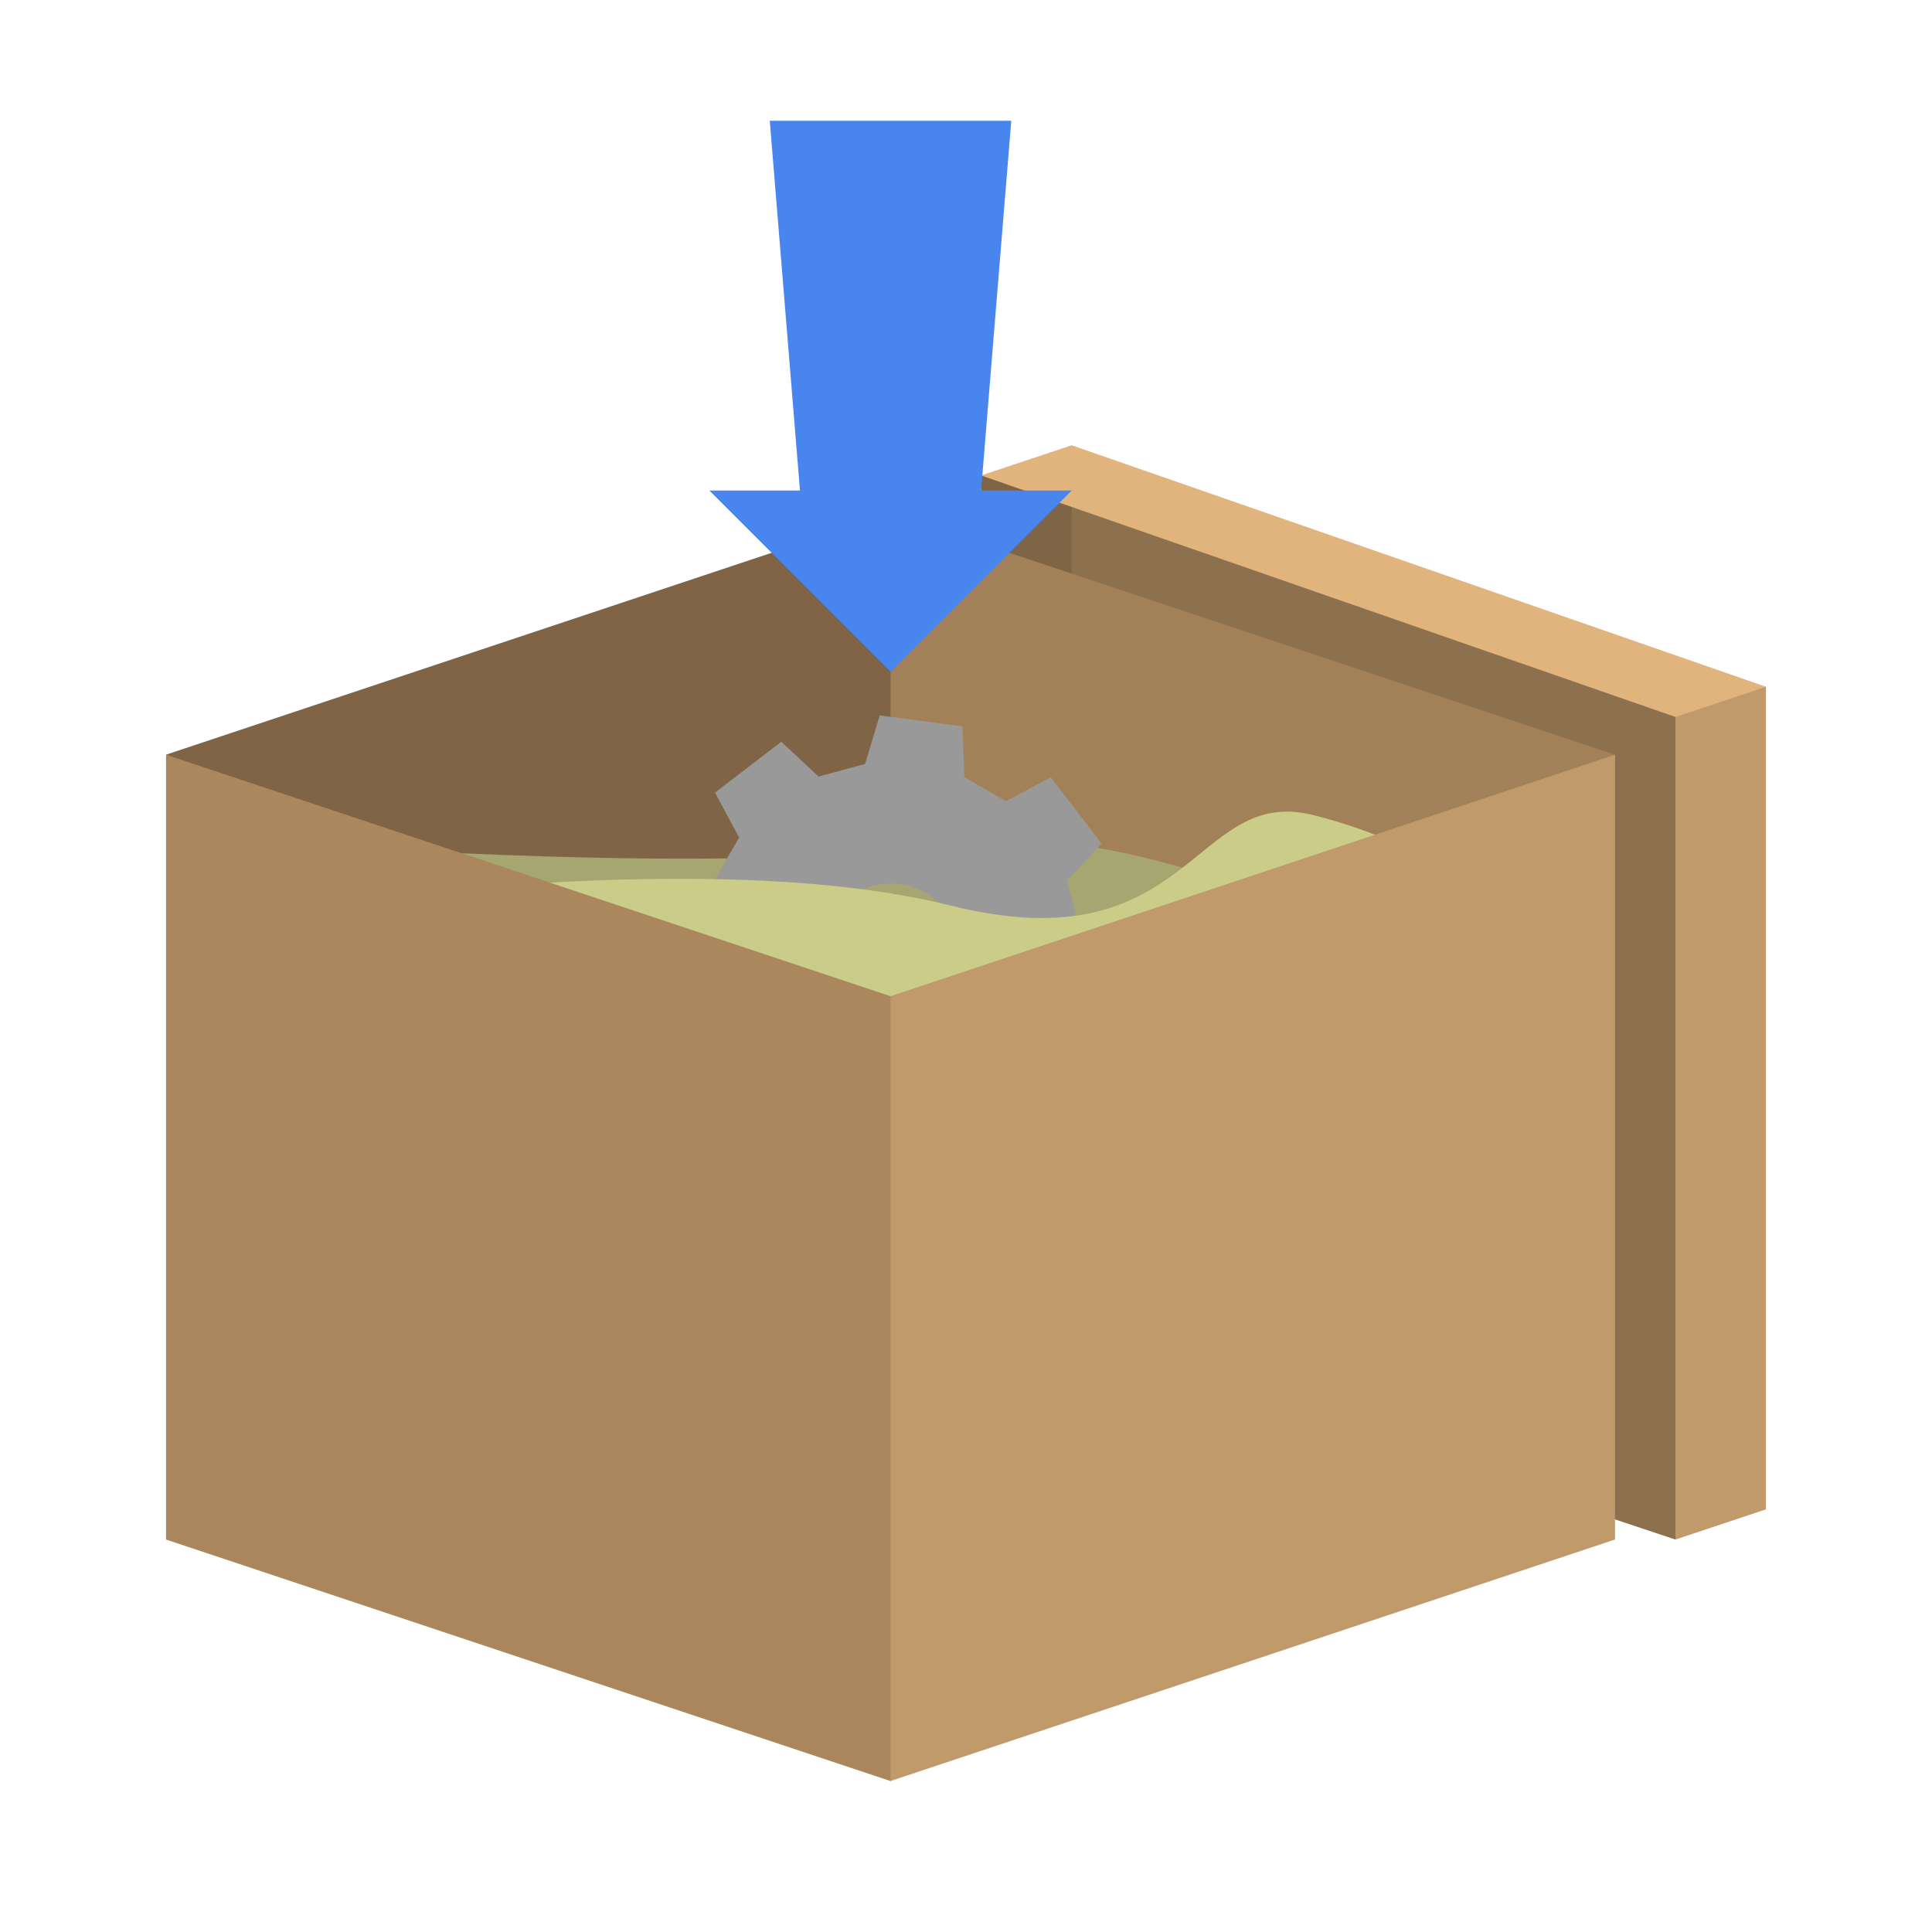
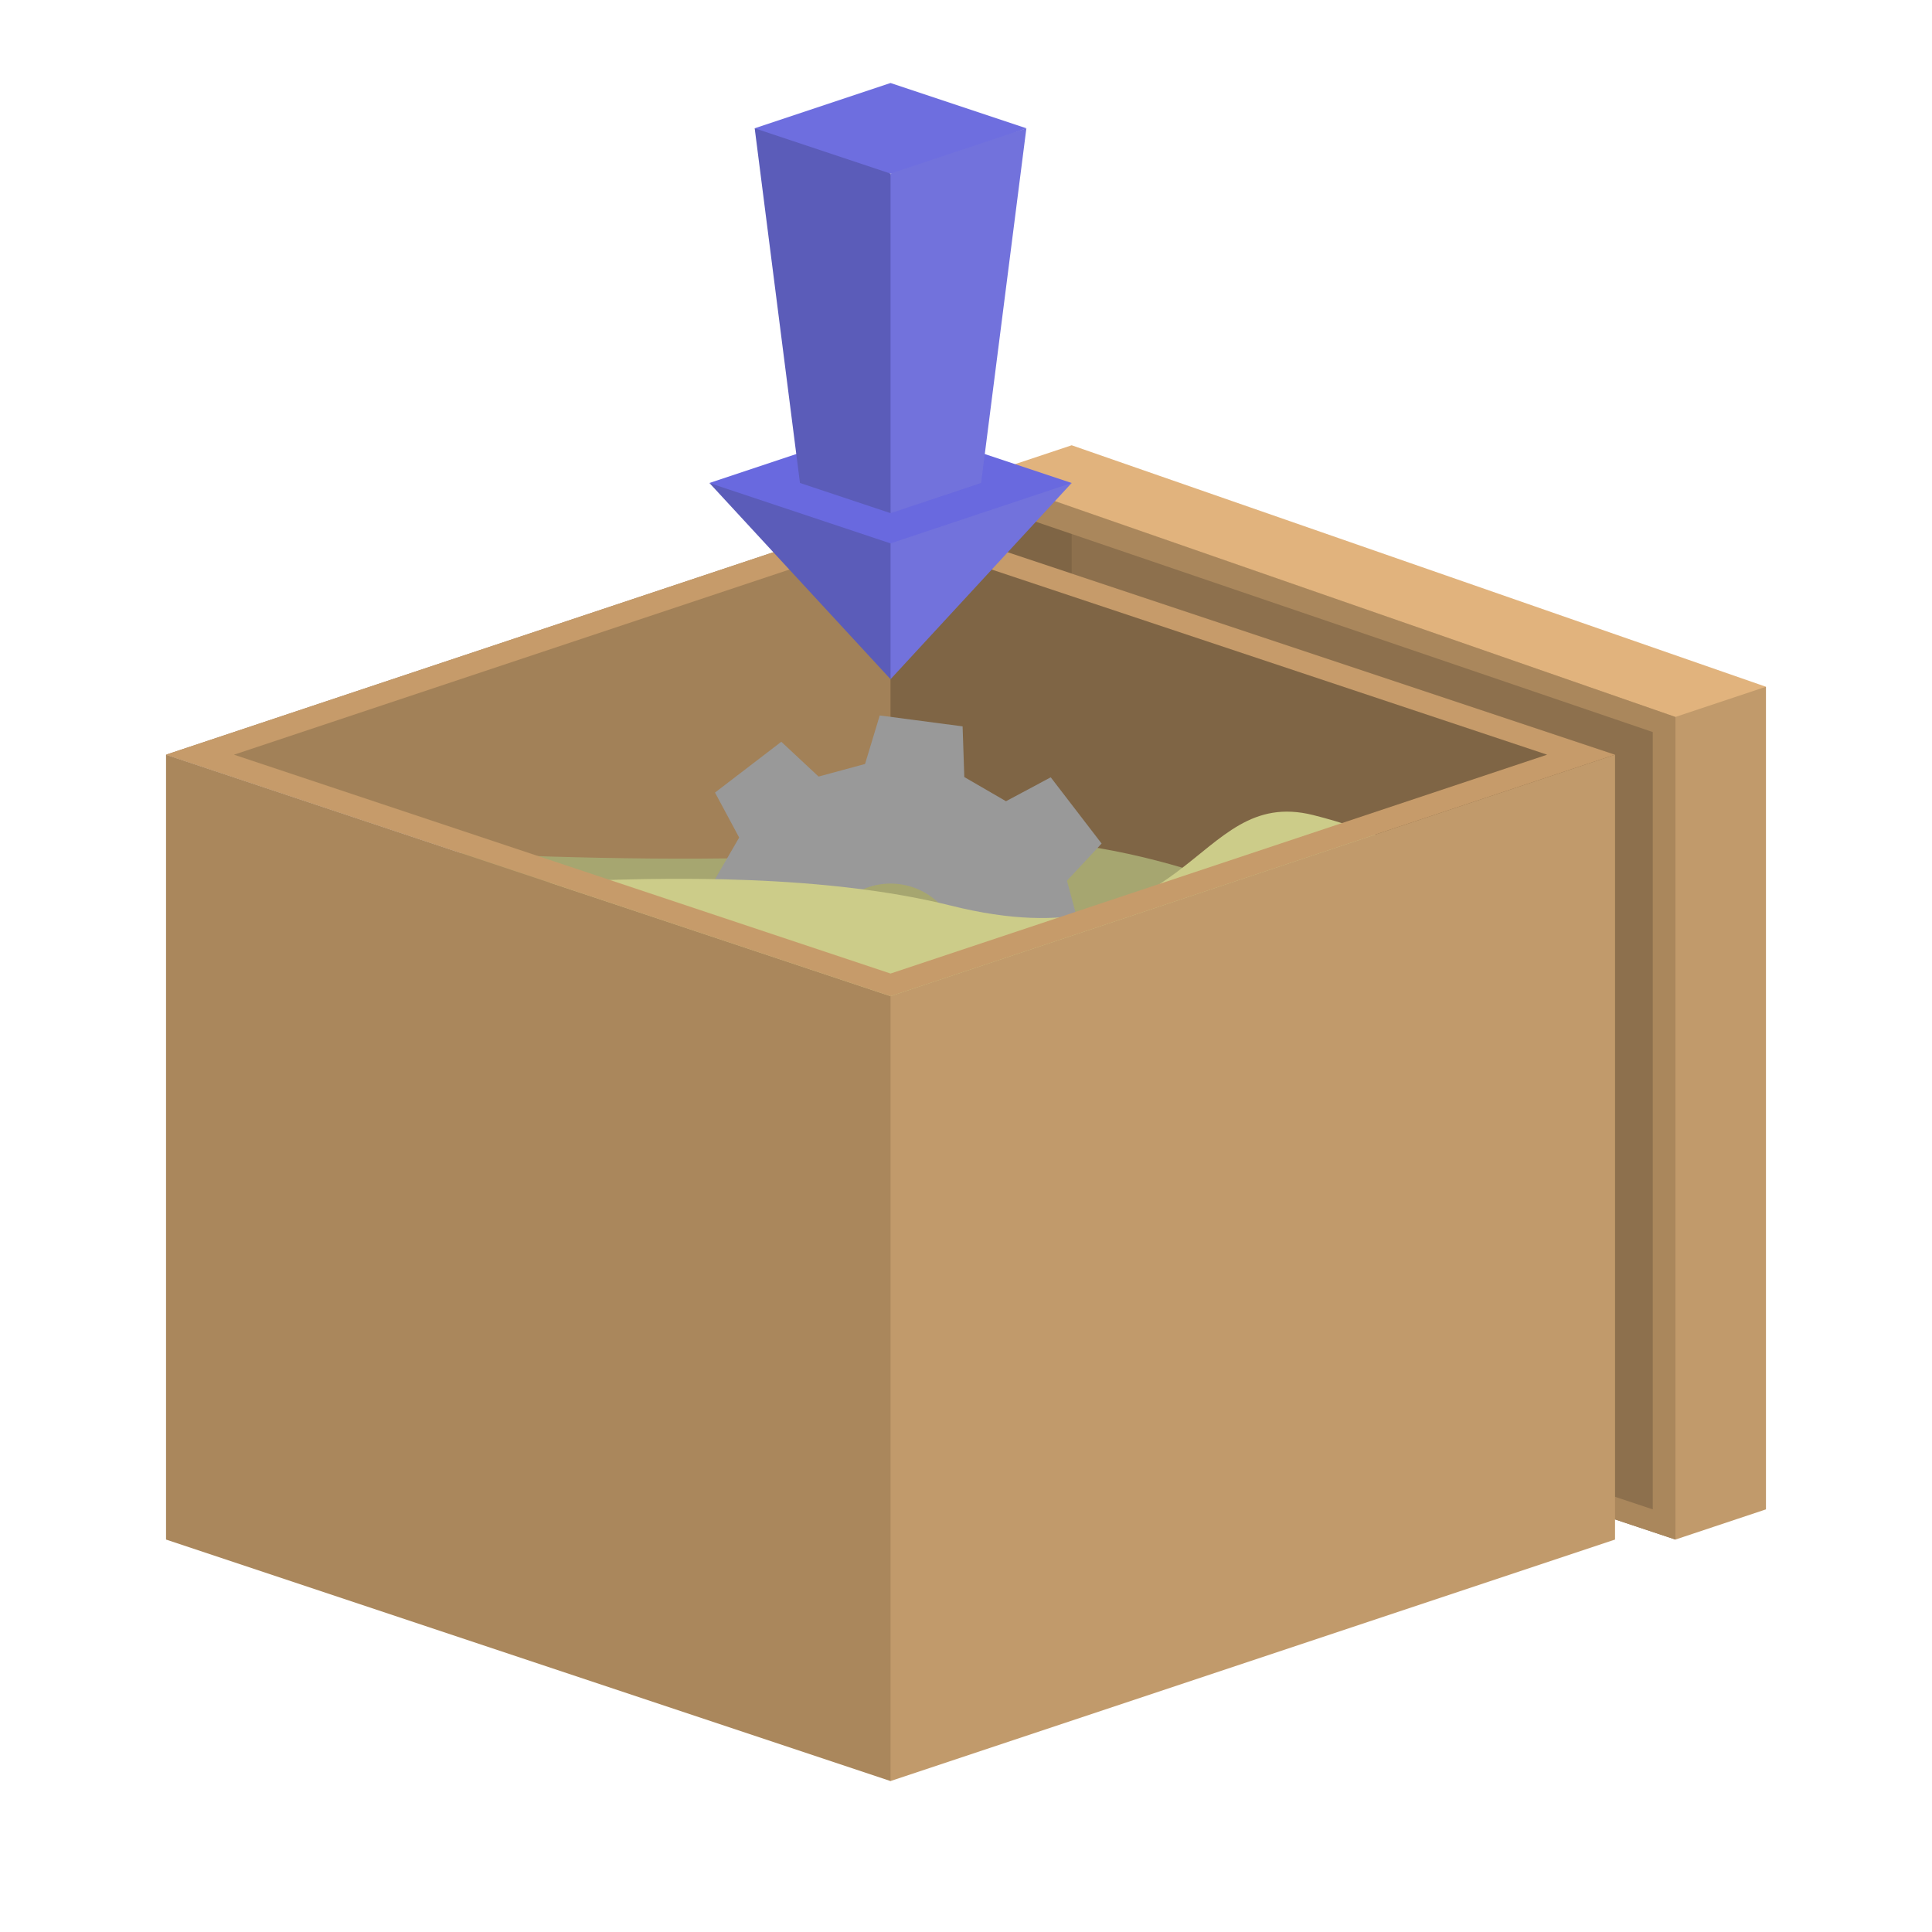
<svg xmlns="http://www.w3.org/2000/svg" width="512" height="512" viewBox="0 0 135.467 135.467">
  <path style="fill:#c19a6b;fill-opacity:1;stroke:none;stroke-width:.265px;stroke-linecap:butt;stroke-linejoin:miter;stroke-opacity:1" d="m117.475 107.95 6.35-2.117V48.154c-3.175.53-4.777-3.279-6.35.53 0 0-4.233 50.8 0 59.266z" />
-   <path style="fill:#7f6545;fill-opacity:1;stroke:#000;stroke-width:0;stroke-linecap:butt;stroke-linejoin:miter;stroke-miterlimit:4;stroke-dasharray:none;stroke-opacity:1" d="m11.642 52.917 50.8-16.934c4.763 8.984 2.116 23.284 0 33.867-12.034 7.217 32.075-1.23 0 0-12.818-1.806-32.77-3.954-50.8-16.933z" />
  <path style="fill:#8d704d;fill-opacity:1;stroke:none;stroke-width:.265px;stroke-linecap:butt;stroke-linejoin:miter;stroke-opacity:1" d="m111.125 105.833 6.35 2.117V46.567L70.908 32.808c8.56 33.812 26.811 48.33 40.217 73.025z" />
  <path style="fill:#7f6545;fill-opacity:1;stroke:none;stroke-width:.265px;stroke-linecap:butt;stroke-linejoin:miter;stroke-opacity:1" d="M68.792 33.337v6.88l6.35 2.116v-8.466z" />
-   <path style="fill:#a28158;fill-opacity:1;stroke:#000;stroke-width:0;stroke-linecap:butt;stroke-linejoin:miter;stroke-miterlimit:4;stroke-dasharray:none;stroke-opacity:1" d="M62.442 35.983V69.85s46.566-8.467 50.8-16.933z" />
+   <path style="fill:#7f6545;fill-opacity:1;stroke:#000;stroke-width:0;stroke-linecap:butt;stroke-linejoin:miter;stroke-miterlimit:4;stroke-dasharray:none;stroke-opacity:1" d="m11.642 52.917 50.8-16.934c4.763 8.984 2.116 23.284 0 33.867-5.292 4.233 0 0 0 0z" transform="matrix(-1 0 0 1 124.883 0)" />
+   <path style="fill:#a28158;fill-opacity:1;stroke:#000;stroke-width:0;stroke-linecap:butt;stroke-linejoin:miter;stroke-miterlimit:4;stroke-dasharray:none;stroke-opacity:1" d="M62.442 35.983V69.85l50.8-16.933z" transform="matrix(-1 0 0 1 124.883 0)" />
  <path style="fill:#a6a670;fill-opacity:1;stroke:none;stroke-width:.265px;stroke-linecap:butt;stroke-linejoin:miter;stroke-opacity:1" d="M89.958 63.5s-12.7-6.35-25.4-4.233c-12.7 2.116-42.333 0-42.333 0L62.442 88.9z" />
-   <path style="fill:#999;fill-opacity:1;stroke:#000001;stroke-width:0;stroke-linecap:round;stroke-linejoin:round;stroke-miterlimit:4;stroke-dasharray:none;stroke-opacity:1" d="m63.213 83.453 1.038-3.42 3.26-.867 2.596 2.436 4.649-3.567-1.671-3.141 1.686-2.93 3.553-.115.765-5.809-3.402-1.035-.873-3.252 2.428-2.606-3.567-4.644-3.137 1.677-2.923-1.695-.12-3.554-5.81-.765-1.03 3.402-3.258.882-2.614-2.439-4.648 3.562 1.693 3.154-1.689 2.914-3.572.118-.765 5.809 3.421 1.034.875 3.266-2.44 2.6 3.556 4.651 3.157-1.683 2.92 1.68.114 3.568zM61.93 71.637a4.854 4.854 56.842 0 1-.118-.016 4.854 4.854 56.842 0 1-4.18-5.446 4.854 4.854 56.842 0 1 5.447-4.179 4.854 4.854 56.842 0 1 4.179 5.446 4.854 4.854 56.842 0 1-5.329 4.195z" />
+   <path style="fill:#999;fill-opacity:1;stroke:#000001;stroke-width:0;stroke-linecap:round;stroke-linejoin:round;stroke-miterlimit:4;stroke-dasharray:none;stroke-opacity:1" d="m75.687 65.005-.873-3.252 2.428-2.606-3.567-4.644-3.137 1.677-2.923-1.695-.12-3.554-5.81-.765-1.03 3.402-3.258.882-2.614-2.439-4.648 3.562 1.693 3.154-1.689 2.914c-34.907 20.097 52.772 16.502 25.548 3.364zm-18.055 1.17a4.854 4.854 0 1 1 9.625 1.267c-2.593 6.738-10.147 3.912-9.625-1.267z" />
  <path style="fill:#cccc89;fill-opacity:1;stroke:none;stroke-width:.265px;stroke-linecap:butt;stroke-linejoin:miter;stroke-opacity:1" d="M22.225 63.5s27.517-4.233 44.45 0c16.933 4.233 16.933-8.467 25.4-6.35 8.467 2.117 12.7 6.35 12.7 6.35l-63.5 21.167z" />
+   <path style="fill:#aa875c;stroke:none;stroke-width:.265px;stroke-linecap:butt;stroke-linejoin:miter;stroke-opacity:1;fill-opacity:1" d="M115.888 51.33v54.503l-3.176-1.058v1.587l4.763 1.588V50.27L70.379 33.868l-1.058 1.587z" />
  <path style="fill:#c19a6b;fill-opacity:1;stroke:#000;stroke-width:0;stroke-linecap:butt;stroke-linejoin:miter;stroke-miterlimit:4;stroke-dasharray:none;stroke-opacity:1" d="m62.442 124.883 50.8-16.933V52.917l-50.8 16.933c-2.117 2.117-2.117 52.917 0 55.033z" />
  <path style="fill:#aa875c;fill-opacity:1;stroke:#000;stroke-width:0;stroke-linecap:butt;stroke-linejoin:miter;stroke-miterlimit:4;stroke-dasharray:none;stroke-opacity:1" d="M11.642 52.917v55.033l50.8 16.933V69.85z" />
  <path style="fill:#e1b37d;fill-opacity:1;stroke:none;stroke-width:.265px;stroke-linecap:butt;stroke-linejoin:miter;stroke-opacity:1" d="m68.792 33.337 48.683 16.934 6.35-2.117-48.683-16.933z" />
-   <path style="fill:#4885ee;fill-opacity:1;stroke:#000;stroke-width:0;stroke-linecap:butt;stroke-linejoin:miter;stroke-miterlimit:4;stroke-dasharray:none;stroke-opacity:1" d="m62.442 47.096-12.7-12.7h6.35l-2.117-25.93h16.933l-2.116 25.93h6.35z" />
+   <path style="fill:#c69b6a;fill-opacity:1;stroke:none;stroke-width:.265px;stroke-linecap:butt;stroke-linejoin:miter;stroke-opacity:1" d="m62.442 35.983-50.8 16.934 50.8 16.933 50.8-16.933zm0 1.588 46.037 15.346-46.037 15.345-46.038-15.345z" />
+   <g>
+     <path style="fill:#6e6edf;fill-opacity:1;stroke:none;stroke-width:.265px;stroke-linecap:butt;stroke-linejoin:miter;stroke-opacity:1" d="M16.404-3.175C19.963-.697 22.907-.492 25.93 0c3.81-.112 6.402-2.04 9.525-3.175L25.93-6.35z" transform="translate(36.513 12.17)" />
+     <path style="fill:#6969df;fill-opacity:1;stroke:none;stroke-width:.265px;stroke-linecap:butt;stroke-linejoin:miter;stroke-opacity:1" d="m13.23 21.696 7.937-2.646h9.525l7.937 2.646-12.7 6.879z" transform="translate(36.513 12.17)" />
+     <path style="fill:#7272dc;fill-opacity:1;stroke:none;stroke-width:.265px;stroke-linecap:butt;stroke-linejoin:miter;stroke-opacity:1" d="M25.93 35.454c-.165-3.2-2.338-6.713 0-9.525l12.7-4.233zM25.93 23.813c-.003-7.938-1.395-15.576 0-23.813l9.524-3.175-3.175 24.87z" transform="translate(36.513 12.17)" />
+     <path style="fill:#5b5cb9;fill-opacity:1;stroke:none;stroke-width:.265px;stroke-linecap:butt;stroke-linejoin:miter;stroke-opacity:1" d="M25.93 23.813V0l-9.526-3.175 3.175 24.87zM25.93 35.454V25.93l-12.7-4.233z" transform="translate(36.513 12.17)" />
+   </g>
</svg>
